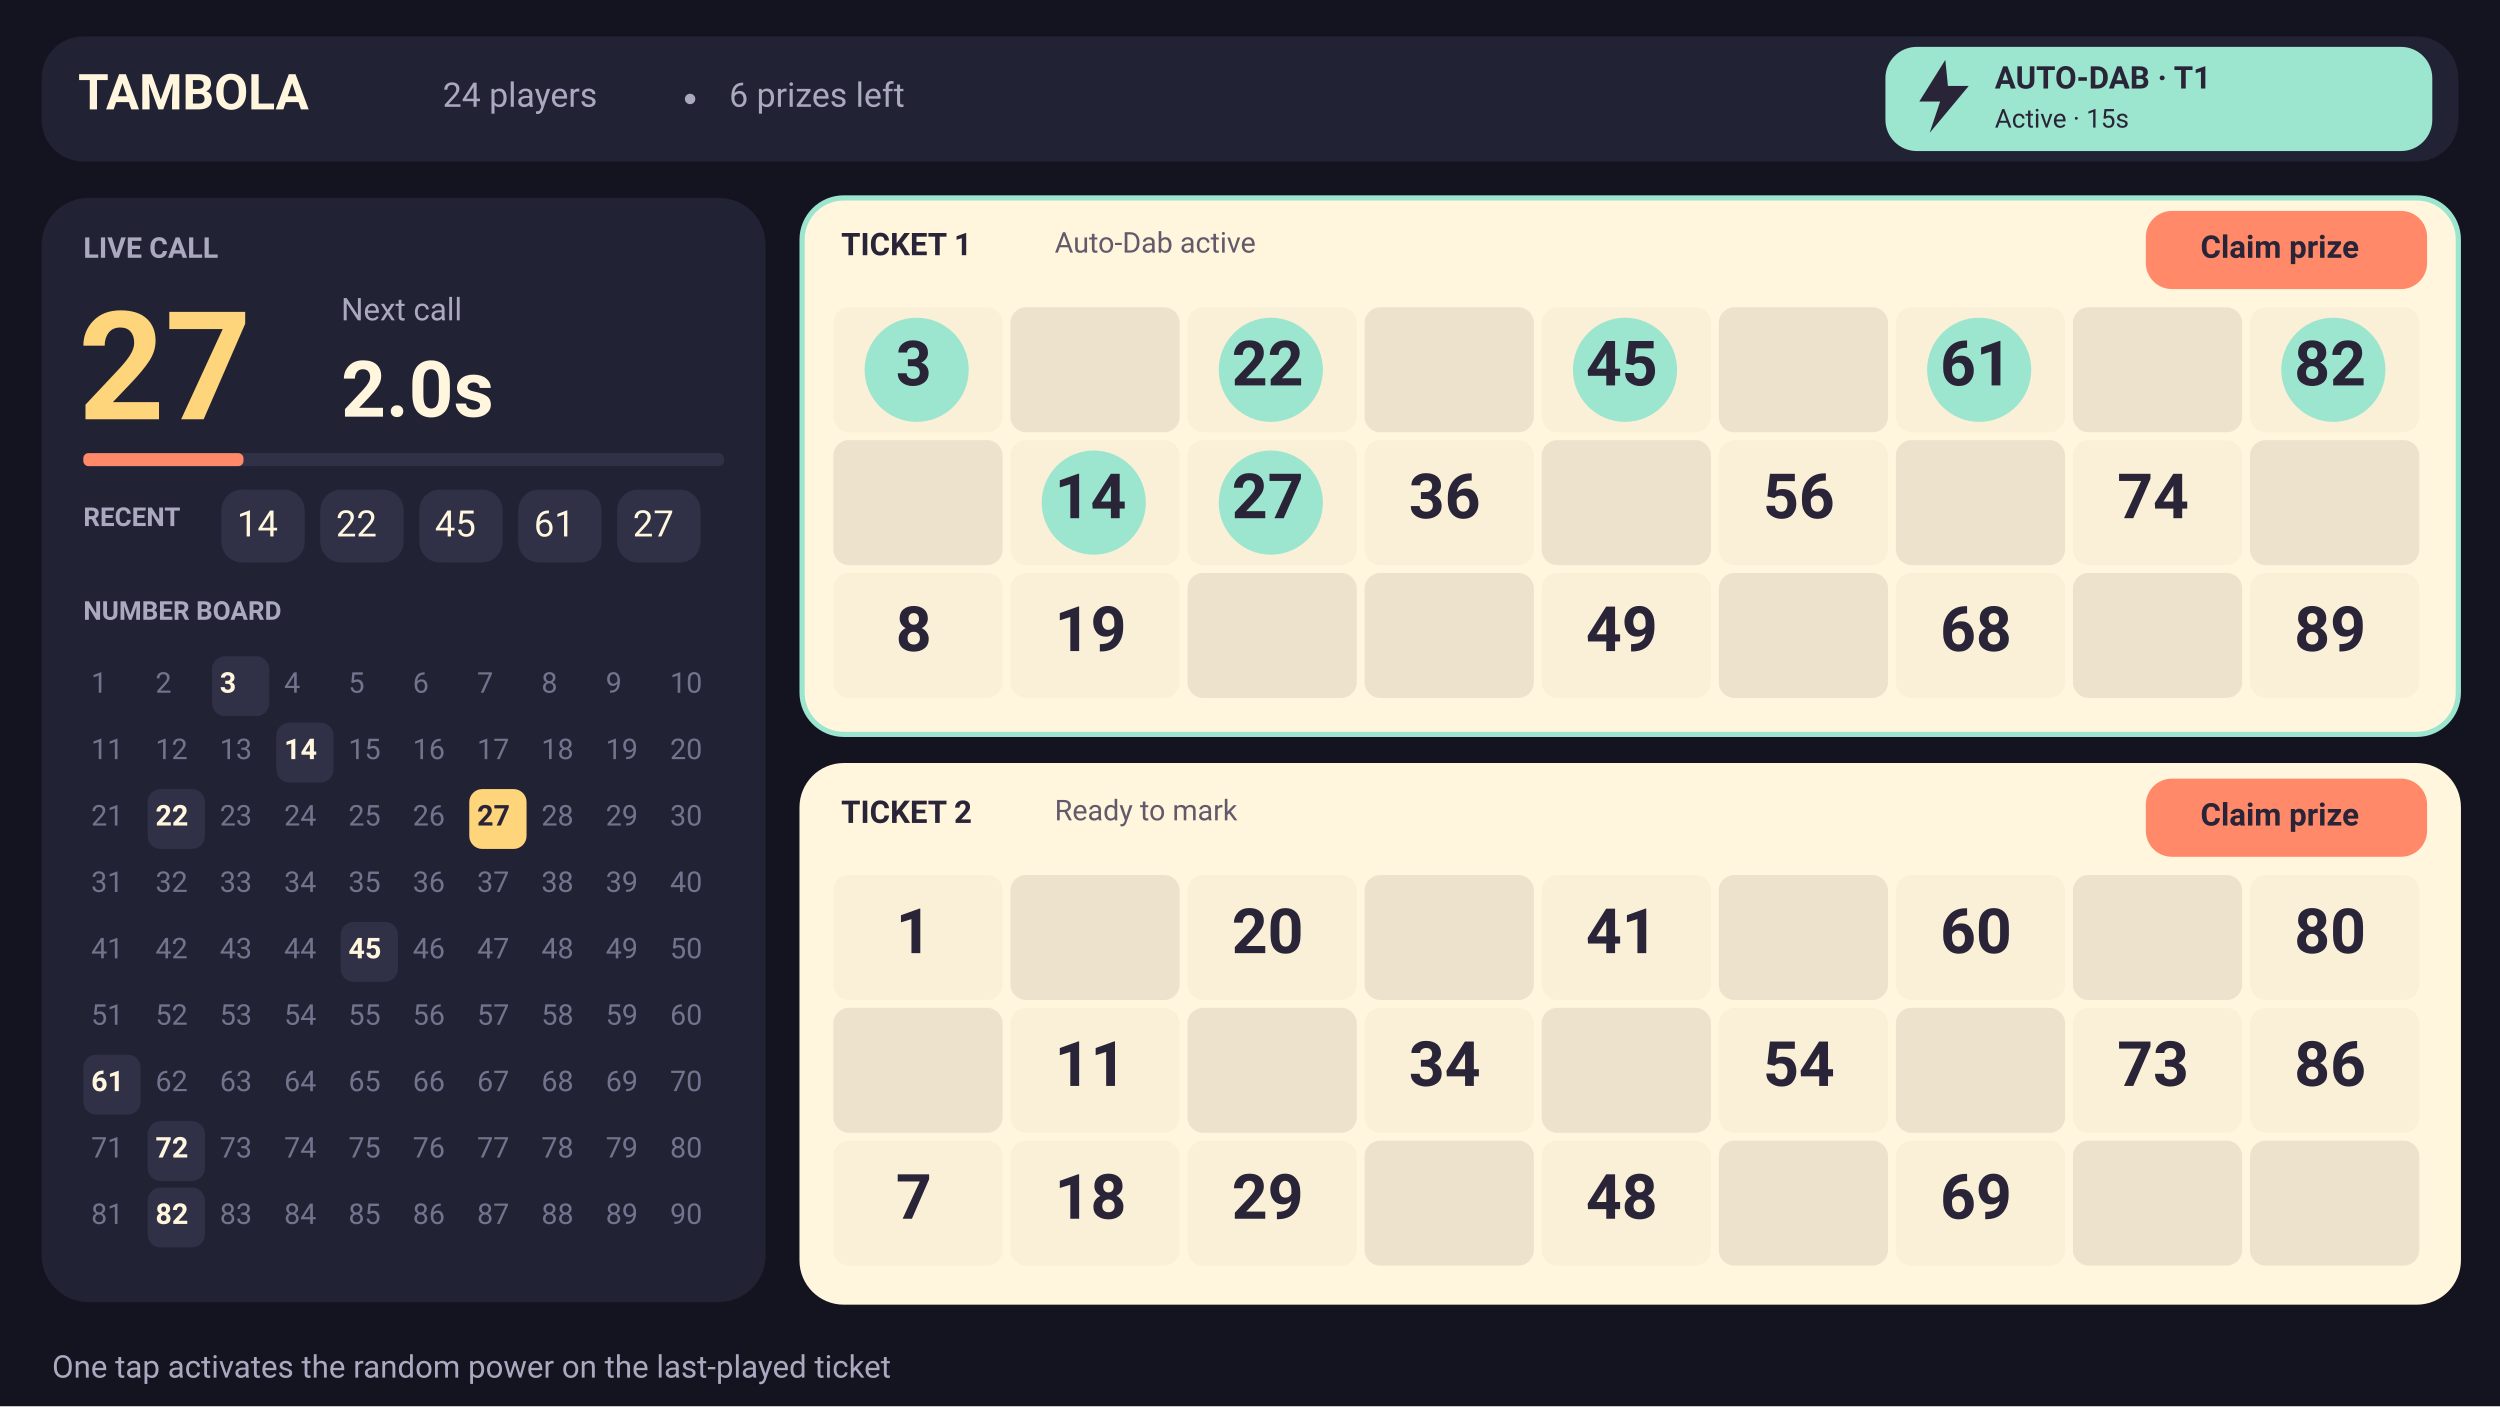
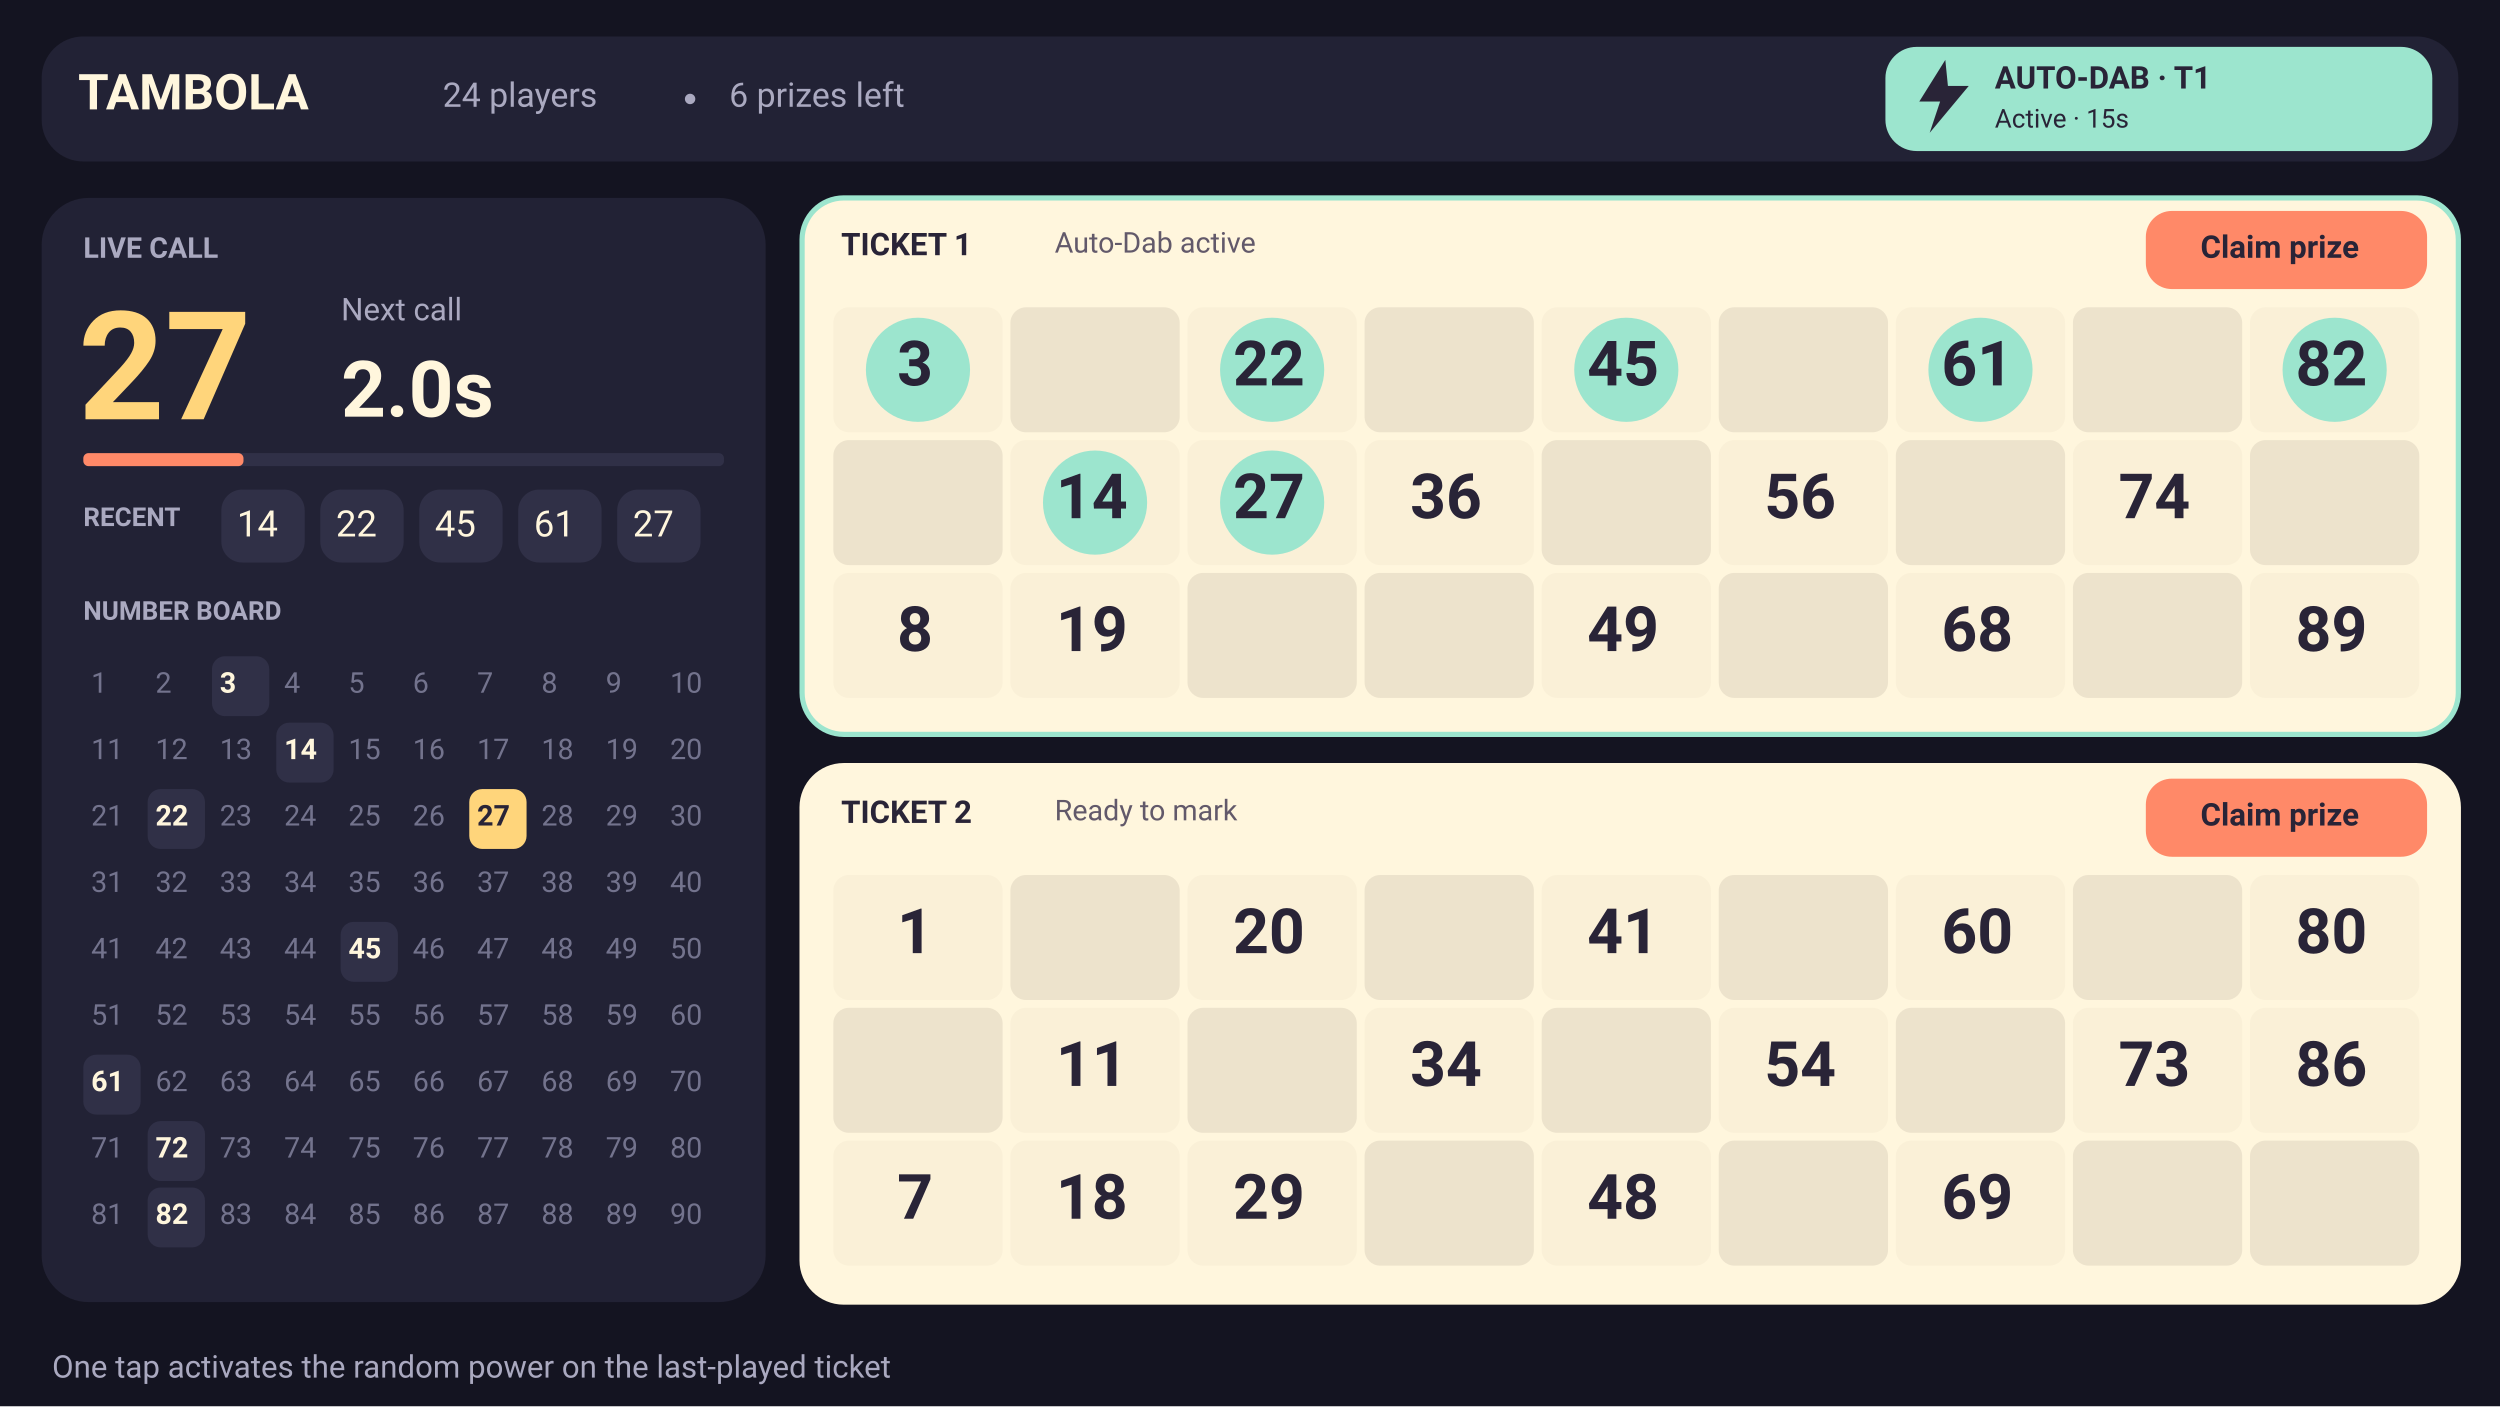
<svg xmlns="http://www.w3.org/2000/svg" width="960" height="540" viewBox="0 0 960 540">
  <rect width="960" height="540" fill="#141421" />
  <rect x="16" y="14" width="928" height="48" rx="16" fill="#222235" />
  <text x="30" y="42" font-family="Segoe UI,Roboto,sans-serif" font-size="19" font-weight="700" fill="#FFF6DD">TAMBOLA</text>
  <text x="170" y="41" font-family="Segoe UI,Roboto,sans-serif" font-size="13" font-weight="400" fill="#AAA9C0">24 players</text>
  <circle cx="265" cy="38" r="2" fill="#AAA9C0" />
  <text x="280" y="41" font-family="Segoe UI,Roboto,sans-serif" font-size="13" font-weight="400" fill="#AAA9C0">6 prizes left</text>
  <rect x="724" y="18" width="210" height="40" rx="12" fill="#9CE5CE" />
  <polygon points="747,23 737,39 745,39 741,51 756,33 748,33" fill="#292437" />
  <text x="766" y="34" font-family="Segoe UI,Roboto,sans-serif" font-size="12" font-weight="700" fill="#292437">AUTO-DAB · T1</text>
  <text x="766" y="49" font-family="Segoe UI,Roboto,sans-serif" font-size="10" font-weight="400" fill="#292437">Active · 15s</text>
  <rect x="16" y="76" width="278" height="424" rx="18" fill="#222235" />
  <text x="32" y="99" font-family="Segoe UI,Roboto,sans-serif" font-size="11" font-weight="700" fill="#AAA9C0">LIVE CALL</text>
  <text x="30" y="161" font-family="Segoe UI,Roboto,sans-serif" font-size="58" font-weight="700" fill="#FFD57B">27</text>
  <text x="131" y="123" font-family="Segoe UI,Roboto,sans-serif" font-size="12" font-weight="400" fill="#AAA9C0">Next call</text>
  <text x="131" y="160" font-family="Segoe UI,Roboto,sans-serif" font-size="30" font-weight="700" fill="#FFF6DD">2.0s</text>
  <rect x="32" y="174" width="246" height="5" rx="2" fill="#303047" />
  <rect x="32" y="174" width="61.5" height="5" rx="2" fill="#FF8968" />
  <text x="32" y="202" font-family="Segoe UI,Roboto,sans-serif" font-size="10" font-weight="700" fill="#AAA9C0">RECENT</text>
  <rect x="85" y="188" width="32" height="28" rx="8" fill="#303047" />
  <text x="91" y="206" font-family="Segoe UI,Roboto,sans-serif" font-size="14" font-weight="400" fill="#FFF6DD">14</text>
  <rect x="123" y="188" width="32" height="28" rx="8" fill="#303047" />
  <text x="129" y="206" font-family="Segoe UI,Roboto,sans-serif" font-size="14" font-weight="400" fill="#FFF6DD">22</text>
  <rect x="161" y="188" width="32" height="28" rx="8" fill="#303047" />
  <text x="167" y="206" font-family="Segoe UI,Roboto,sans-serif" font-size="14" font-weight="400" fill="#FFF6DD">45</text>
  <rect x="199" y="188" width="32" height="28" rx="8" fill="#303047" />
  <text x="205" y="206" font-family="Segoe UI,Roboto,sans-serif" font-size="14" font-weight="400" fill="#FFF6DD">61</text>
  <rect x="237" y="188" width="32" height="28" rx="8" fill="#303047" />
  <text x="243" y="206" font-family="Segoe UI,Roboto,sans-serif" font-size="14" font-weight="400" fill="#FFF6DD">27</text>
  <text x="32" y="238" font-family="Segoe UI,Roboto,sans-serif" font-size="10" font-weight="700" fill="#AAA9C0">NUMBER BOARD</text>
  <text x="35.0" y="266.0" font-family="Segoe UI,Roboto,sans-serif" font-size="11" font-weight="400" fill="#73738D">1</text>
  <text x="59.7" y="266.0" font-family="Segoe UI,Roboto,sans-serif" font-size="11" font-weight="400" fill="#73738D">2</text>
  <rect x="81.4" y="252.0" width="22" height="23" rx="5" fill="#303047" />
  <text x="84.4" y="266.0" font-family="Segoe UI,Roboto,sans-serif" font-size="11" font-weight="700" fill="#FFF6DD">3</text>
  <text x="109.1" y="266.0" font-family="Segoe UI,Roboto,sans-serif" font-size="11" font-weight="400" fill="#73738D">4</text>
  <text x="133.8" y="266.0" font-family="Segoe UI,Roboto,sans-serif" font-size="11" font-weight="400" fill="#73738D">5</text>
  <text x="158.5" y="266.0" font-family="Segoe UI,Roboto,sans-serif" font-size="11" font-weight="400" fill="#73738D">6</text>
  <text x="183.2" y="266.0" font-family="Segoe UI,Roboto,sans-serif" font-size="11" font-weight="400" fill="#73738D">7</text>
  <text x="207.9" y="266.0" font-family="Segoe UI,Roboto,sans-serif" font-size="11" font-weight="400" fill="#73738D">8</text>
  <text x="232.6" y="266.0" font-family="Segoe UI,Roboto,sans-serif" font-size="11" font-weight="400" fill="#73738D">9</text>
  <text x="257.3" y="266.0" font-family="Segoe UI,Roboto,sans-serif" font-size="11" font-weight="400" fill="#73738D">10</text>
  <text x="35.0" y="291.5" font-family="Segoe UI,Roboto,sans-serif" font-size="11" font-weight="400" fill="#73738D">11</text>
  <text x="59.7" y="291.5" font-family="Segoe UI,Roboto,sans-serif" font-size="11" font-weight="400" fill="#73738D">12</text>
  <text x="84.4" y="291.5" font-family="Segoe UI,Roboto,sans-serif" font-size="11" font-weight="400" fill="#73738D">13</text>
  <rect x="106.1" y="277.5" width="22" height="23" rx="5" fill="#303047" />
  <text x="109.1" y="291.5" font-family="Segoe UI,Roboto,sans-serif" font-size="11" font-weight="700" fill="#FFF6DD">14</text>
  <text x="133.8" y="291.5" font-family="Segoe UI,Roboto,sans-serif" font-size="11" font-weight="400" fill="#73738D">15</text>
  <text x="158.5" y="291.5" font-family="Segoe UI,Roboto,sans-serif" font-size="11" font-weight="400" fill="#73738D">16</text>
  <text x="183.2" y="291.5" font-family="Segoe UI,Roboto,sans-serif" font-size="11" font-weight="400" fill="#73738D">17</text>
  <text x="207.9" y="291.5" font-family="Segoe UI,Roboto,sans-serif" font-size="11" font-weight="400" fill="#73738D">18</text>
  <text x="232.6" y="291.5" font-family="Segoe UI,Roboto,sans-serif" font-size="11" font-weight="400" fill="#73738D">19</text>
  <text x="257.3" y="291.5" font-family="Segoe UI,Roboto,sans-serif" font-size="11" font-weight="400" fill="#73738D">20</text>
  <text x="35.0" y="317.0" font-family="Segoe UI,Roboto,sans-serif" font-size="11" font-weight="400" fill="#73738D">21</text>
  <rect x="56.7" y="303.0" width="22" height="23" rx="5" fill="#303047" />
  <text x="59.7" y="317.0" font-family="Segoe UI,Roboto,sans-serif" font-size="11" font-weight="700" fill="#FFF6DD">22</text>
  <text x="84.4" y="317.0" font-family="Segoe UI,Roboto,sans-serif" font-size="11" font-weight="400" fill="#73738D">23</text>
  <text x="109.1" y="317.0" font-family="Segoe UI,Roboto,sans-serif" font-size="11" font-weight="400" fill="#73738D">24</text>
  <text x="133.8" y="317.0" font-family="Segoe UI,Roboto,sans-serif" font-size="11" font-weight="400" fill="#73738D">25</text>
  <text x="158.5" y="317.0" font-family="Segoe UI,Roboto,sans-serif" font-size="11" font-weight="400" fill="#73738D">26</text>
  <rect x="180.2" y="303.0" width="22" height="23" rx="5" fill="#FFD57B" />
  <text x="183.2" y="317.0" font-family="Segoe UI,Roboto,sans-serif" font-size="11" font-weight="700" fill="#292437">27</text>
  <text x="207.9" y="317.0" font-family="Segoe UI,Roboto,sans-serif" font-size="11" font-weight="400" fill="#73738D">28</text>
  <text x="232.6" y="317.0" font-family="Segoe UI,Roboto,sans-serif" font-size="11" font-weight="400" fill="#73738D">29</text>
  <text x="257.3" y="317.0" font-family="Segoe UI,Roboto,sans-serif" font-size="11" font-weight="400" fill="#73738D">30</text>
  <text x="35.0" y="342.5" font-family="Segoe UI,Roboto,sans-serif" font-size="11" font-weight="400" fill="#73738D">31</text>
  <text x="59.7" y="342.5" font-family="Segoe UI,Roboto,sans-serif" font-size="11" font-weight="400" fill="#73738D">32</text>
  <text x="84.4" y="342.5" font-family="Segoe UI,Roboto,sans-serif" font-size="11" font-weight="400" fill="#73738D">33</text>
  <text x="109.1" y="342.5" font-family="Segoe UI,Roboto,sans-serif" font-size="11" font-weight="400" fill="#73738D">34</text>
  <text x="133.8" y="342.5" font-family="Segoe UI,Roboto,sans-serif" font-size="11" font-weight="400" fill="#73738D">35</text>
  <text x="158.5" y="342.5" font-family="Segoe UI,Roboto,sans-serif" font-size="11" font-weight="400" fill="#73738D">36</text>
  <text x="183.2" y="342.5" font-family="Segoe UI,Roboto,sans-serif" font-size="11" font-weight="400" fill="#73738D">37</text>
  <text x="207.9" y="342.5" font-family="Segoe UI,Roboto,sans-serif" font-size="11" font-weight="400" fill="#73738D">38</text>
  <text x="232.6" y="342.5" font-family="Segoe UI,Roboto,sans-serif" font-size="11" font-weight="400" fill="#73738D">39</text>
  <text x="257.3" y="342.5" font-family="Segoe UI,Roboto,sans-serif" font-size="11" font-weight="400" fill="#73738D">40</text>
  <text x="35.0" y="368.0" font-family="Segoe UI,Roboto,sans-serif" font-size="11" font-weight="400" fill="#73738D">41</text>
  <text x="59.7" y="368.0" font-family="Segoe UI,Roboto,sans-serif" font-size="11" font-weight="400" fill="#73738D">42</text>
  <text x="84.4" y="368.0" font-family="Segoe UI,Roboto,sans-serif" font-size="11" font-weight="400" fill="#73738D">43</text>
  <text x="109.1" y="368.0" font-family="Segoe UI,Roboto,sans-serif" font-size="11" font-weight="400" fill="#73738D">44</text>
  <rect x="130.8" y="354.0" width="22" height="23" rx="5" fill="#303047" />
  <text x="133.8" y="368.0" font-family="Segoe UI,Roboto,sans-serif" font-size="11" font-weight="700" fill="#FFF6DD">45</text>
  <text x="158.5" y="368.0" font-family="Segoe UI,Roboto,sans-serif" font-size="11" font-weight="400" fill="#73738D">46</text>
  <text x="183.2" y="368.0" font-family="Segoe UI,Roboto,sans-serif" font-size="11" font-weight="400" fill="#73738D">47</text>
  <text x="207.9" y="368.0" font-family="Segoe UI,Roboto,sans-serif" font-size="11" font-weight="400" fill="#73738D">48</text>
  <text x="232.6" y="368.0" font-family="Segoe UI,Roboto,sans-serif" font-size="11" font-weight="400" fill="#73738D">49</text>
  <text x="257.3" y="368.0" font-family="Segoe UI,Roboto,sans-serif" font-size="11" font-weight="400" fill="#73738D">50</text>
  <text x="35.0" y="393.5" font-family="Segoe UI,Roboto,sans-serif" font-size="11" font-weight="400" fill="#73738D">51</text>
  <text x="59.7" y="393.5" font-family="Segoe UI,Roboto,sans-serif" font-size="11" font-weight="400" fill="#73738D">52</text>
  <text x="84.4" y="393.5" font-family="Segoe UI,Roboto,sans-serif" font-size="11" font-weight="400" fill="#73738D">53</text>
  <text x="109.1" y="393.5" font-family="Segoe UI,Roboto,sans-serif" font-size="11" font-weight="400" fill="#73738D">54</text>
  <text x="133.8" y="393.5" font-family="Segoe UI,Roboto,sans-serif" font-size="11" font-weight="400" fill="#73738D">55</text>
  <text x="158.5" y="393.5" font-family="Segoe UI,Roboto,sans-serif" font-size="11" font-weight="400" fill="#73738D">56</text>
  <text x="183.2" y="393.5" font-family="Segoe UI,Roboto,sans-serif" font-size="11" font-weight="400" fill="#73738D">57</text>
  <text x="207.9" y="393.5" font-family="Segoe UI,Roboto,sans-serif" font-size="11" font-weight="400" fill="#73738D">58</text>
  <text x="232.6" y="393.5" font-family="Segoe UI,Roboto,sans-serif" font-size="11" font-weight="400" fill="#73738D">59</text>
  <text x="257.3" y="393.5" font-family="Segoe UI,Roboto,sans-serif" font-size="11" font-weight="400" fill="#73738D">60</text>
  <rect x="32.0" y="405.0" width="22" height="23" rx="5" fill="#303047" />
  <text x="35.0" y="419.0" font-family="Segoe UI,Roboto,sans-serif" font-size="11" font-weight="700" fill="#FFF6DD">61</text>
  <text x="59.7" y="419.0" font-family="Segoe UI,Roboto,sans-serif" font-size="11" font-weight="400" fill="#73738D">62</text>
  <text x="84.4" y="419.0" font-family="Segoe UI,Roboto,sans-serif" font-size="11" font-weight="400" fill="#73738D">63</text>
  <text x="109.1" y="419.0" font-family="Segoe UI,Roboto,sans-serif" font-size="11" font-weight="400" fill="#73738D">64</text>
  <text x="133.8" y="419.0" font-family="Segoe UI,Roboto,sans-serif" font-size="11" font-weight="400" fill="#73738D">65</text>
  <text x="158.5" y="419.0" font-family="Segoe UI,Roboto,sans-serif" font-size="11" font-weight="400" fill="#73738D">66</text>
  <text x="183.2" y="419.0" font-family="Segoe UI,Roboto,sans-serif" font-size="11" font-weight="400" fill="#73738D">67</text>
  <text x="207.9" y="419.0" font-family="Segoe UI,Roboto,sans-serif" font-size="11" font-weight="400" fill="#73738D">68</text>
  <text x="232.6" y="419.0" font-family="Segoe UI,Roboto,sans-serif" font-size="11" font-weight="400" fill="#73738D">69</text>
  <text x="257.3" y="419.0" font-family="Segoe UI,Roboto,sans-serif" font-size="11" font-weight="400" fill="#73738D">70</text>
  <text x="35.0" y="444.5" font-family="Segoe UI,Roboto,sans-serif" font-size="11" font-weight="400" fill="#73738D">71</text>
  <rect x="56.7" y="430.5" width="22" height="23" rx="5" fill="#303047" />
  <text x="59.7" y="444.5" font-family="Segoe UI,Roboto,sans-serif" font-size="11" font-weight="700" fill="#FFF6DD">72</text>
  <text x="84.4" y="444.5" font-family="Segoe UI,Roboto,sans-serif" font-size="11" font-weight="400" fill="#73738D">73</text>
  <text x="109.1" y="444.5" font-family="Segoe UI,Roboto,sans-serif" font-size="11" font-weight="400" fill="#73738D">74</text>
  <text x="133.8" y="444.5" font-family="Segoe UI,Roboto,sans-serif" font-size="11" font-weight="400" fill="#73738D">75</text>
  <text x="158.5" y="444.5" font-family="Segoe UI,Roboto,sans-serif" font-size="11" font-weight="400" fill="#73738D">76</text>
  <text x="183.2" y="444.5" font-family="Segoe UI,Roboto,sans-serif" font-size="11" font-weight="400" fill="#73738D">77</text>
  <text x="207.9" y="444.5" font-family="Segoe UI,Roboto,sans-serif" font-size="11" font-weight="400" fill="#73738D">78</text>
  <text x="232.6" y="444.5" font-family="Segoe UI,Roboto,sans-serif" font-size="11" font-weight="400" fill="#73738D">79</text>
  <text x="257.3" y="444.5" font-family="Segoe UI,Roboto,sans-serif" font-size="11" font-weight="400" fill="#73738D">80</text>
  <text x="35.0" y="470.0" font-family="Segoe UI,Roboto,sans-serif" font-size="11" font-weight="400" fill="#73738D">81</text>
  <rect x="56.7" y="456.0" width="22" height="23" rx="5" fill="#303047" />
  <text x="59.7" y="470.0" font-family="Segoe UI,Roboto,sans-serif" font-size="11" font-weight="700" fill="#FFF6DD">82</text>
  <text x="84.4" y="470.0" font-family="Segoe UI,Roboto,sans-serif" font-size="11" font-weight="400" fill="#73738D">83</text>
  <text x="109.1" y="470.0" font-family="Segoe UI,Roboto,sans-serif" font-size="11" font-weight="400" fill="#73738D">84</text>
  <text x="133.8" y="470.0" font-family="Segoe UI,Roboto,sans-serif" font-size="11" font-weight="400" fill="#73738D">85</text>
  <text x="158.5" y="470.0" font-family="Segoe UI,Roboto,sans-serif" font-size="11" font-weight="400" fill="#73738D">86</text>
  <text x="183.2" y="470.0" font-family="Segoe UI,Roboto,sans-serif" font-size="11" font-weight="400" fill="#73738D">87</text>
  <text x="207.9" y="470.0" font-family="Segoe UI,Roboto,sans-serif" font-size="11" font-weight="400" fill="#73738D">88</text>
  <text x="232.6" y="470.0" font-family="Segoe UI,Roboto,sans-serif" font-size="11" font-weight="400" fill="#73738D">89</text>
  <text x="257.3" y="470.0" font-family="Segoe UI,Roboto,sans-serif" font-size="11" font-weight="400" fill="#73738D">90</text>
  <rect x="308" y="76" width="636" height="206" rx="16" fill="#FFF6DD" stroke="#9CE5CE" stroke-width="2" />
  <text x="323" y="98" font-family="Segoe UI,Roboto,sans-serif" font-size="12" font-weight="700" fill="#292437">TICKET 1</text>
  <text x="405" y="97" font-family="Segoe UI,Roboto,sans-serif" font-size="11" font-weight="400" fill="#62596A">Auto-Dab active</text>
  <rect x="824" y="81" width="108" height="30" rx="10" fill="#FF8968" />
  <text x="845" y="99" font-family="Segoe UI,Roboto,sans-serif" font-size="12" font-weight="700" fill="#292437">Claim prize</text>
  <rect x="320" y="118" width="65" height="48" rx="6" fill="#FAF0D7" />
-   <circle cx="352" cy="142" r="20" fill="#9CE5CE" />
-   <text x="344" y="148" font-family="Segoe UI,Roboto,sans-serif" font-size="24" font-weight="700" fill="#292437">3</text>
+   <circle cx="352.5" cy="142" r="20" fill="#9CE5CE" />
+   <text x="344.5" y="148" font-family="Segoe UI,Roboto,sans-serif" font-size="24" font-weight="700" fill="#292437">3</text>
  <rect x="388" y="118" width="65" height="48" rx="6" fill="#EDE3CC" />
  <rect x="456" y="118" width="65" height="48" rx="6" fill="#FAF0D7" />
-   <circle cx="488" cy="142" r="20" fill="#9CE5CE" />
-   <text x="473" y="148" font-family="Segoe UI,Roboto,sans-serif" font-size="24" font-weight="700" fill="#292437">22</text>
+   <circle cx="488.5" cy="142" r="20" fill="#9CE5CE" />
+   <text x="473.5" y="148" font-family="Segoe UI,Roboto,sans-serif" font-size="24" font-weight="700" fill="#292437">22</text>
  <rect x="524" y="118" width="65" height="48" rx="6" fill="#EDE3CC" />
  <rect x="592" y="118" width="65" height="48" rx="6" fill="#FAF0D7" />
-   <circle cx="624" cy="142" r="20" fill="#9CE5CE" />
-   <text x="609" y="148" font-family="Segoe UI,Roboto,sans-serif" font-size="24" font-weight="700" fill="#292437">45</text>
+   <circle cx="624.5" cy="142" r="20" fill="#9CE5CE" />
+   <text x="609.5" y="148" font-family="Segoe UI,Roboto,sans-serif" font-size="24" font-weight="700" fill="#292437">45</text>
  <rect x="660" y="118" width="65" height="48" rx="6" fill="#EDE3CC" />
  <rect x="728" y="118" width="65" height="48" rx="6" fill="#FAF0D7" />
-   <circle cx="760" cy="142" r="20" fill="#9CE5CE" />
-   <text x="745" y="148" font-family="Segoe UI,Roboto,sans-serif" font-size="24" font-weight="700" fill="#292437">61</text>
+   <circle cx="760.5" cy="142" r="20" fill="#9CE5CE" />
+   <text x="745.5" y="148" font-family="Segoe UI,Roboto,sans-serif" font-size="24" font-weight="700" fill="#292437">61</text>
  <rect x="796" y="118" width="65" height="48" rx="6" fill="#EDE3CC" />
  <rect x="864" y="118" width="65" height="48" rx="6" fill="#FAF0D7" />
-   <circle cx="896" cy="142" r="20" fill="#9CE5CE" />
-   <text x="881" y="148" font-family="Segoe UI,Roboto,sans-serif" font-size="24" font-weight="700" fill="#292437">82</text>
+   <circle cx="896.5" cy="142" r="20" fill="#9CE5CE" />
+   <text x="881.5" y="148" font-family="Segoe UI,Roboto,sans-serif" font-size="24" font-weight="700" fill="#292437">82</text>
  <rect x="320" y="169" width="65" height="48" rx="6" fill="#EDE3CC" />
  <rect x="388" y="169" width="65" height="48" rx="6" fill="#FAF0D7" />
-   <circle cx="420" cy="193" r="20" fill="#9CE5CE" />
-   <text x="405" y="199" font-family="Segoe UI,Roboto,sans-serif" font-size="24" font-weight="700" fill="#292437">14</text>
+   <circle cx="420.5" cy="193" r="20" fill="#9CE5CE" />
+   <text x="405.5" y="199" font-family="Segoe UI,Roboto,sans-serif" font-size="24" font-weight="700" fill="#292437">14</text>
  <rect x="456" y="169" width="65" height="48" rx="6" fill="#FAF0D7" />
-   <circle cx="488" cy="193" r="20" fill="#9CE5CE" />
-   <text x="473" y="199" font-family="Segoe UI,Roboto,sans-serif" font-size="24" font-weight="700" fill="#292437">27</text>
+   <circle cx="488.5" cy="193" r="20" fill="#9CE5CE" />
+   <text x="473.5" y="199" font-family="Segoe UI,Roboto,sans-serif" font-size="24" font-weight="700" fill="#292437">27</text>
  <rect x="524" y="169" width="65" height="48" rx="6" fill="#FAF0D7" />
-   <text x="541" y="199" font-family="Segoe UI,Roboto,sans-serif" font-size="24" font-weight="700" fill="#292437">36</text>
+   <text x="541.5" y="199" font-family="Segoe UI,Roboto,sans-serif" font-size="24" font-weight="700" fill="#292437">36</text>
  <rect x="592" y="169" width="65" height="48" rx="6" fill="#EDE3CC" />
  <rect x="660" y="169" width="65" height="48" rx="6" fill="#FAF0D7" />
-   <text x="677" y="199" font-family="Segoe UI,Roboto,sans-serif" font-size="24" font-weight="700" fill="#292437">56</text>
+   <text x="677.5" y="199" font-family="Segoe UI,Roboto,sans-serif" font-size="24" font-weight="700" fill="#292437">56</text>
  <rect x="728" y="169" width="65" height="48" rx="6" fill="#EDE3CC" />
  <rect x="796" y="169" width="65" height="48" rx="6" fill="#FAF0D7" />
-   <text x="813" y="199" font-family="Segoe UI,Roboto,sans-serif" font-size="24" font-weight="700" fill="#292437">74</text>
+   <text x="813.5" y="199" font-family="Segoe UI,Roboto,sans-serif" font-size="24" font-weight="700" fill="#292437">74</text>
  <rect x="864" y="169" width="65" height="48" rx="6" fill="#EDE3CC" />
  <rect x="320" y="220" width="65" height="48" rx="6" fill="#FAF0D7" />
-   <text x="344" y="250" font-family="Segoe UI,Roboto,sans-serif" font-size="24" font-weight="700" fill="#292437">8</text>
+   <text x="344.5" y="250" font-family="Segoe UI,Roboto,sans-serif" font-size="24" font-weight="700" fill="#292437">8</text>
  <rect x="388" y="220" width="65" height="48" rx="6" fill="#FAF0D7" />
-   <text x="405" y="250" font-family="Segoe UI,Roboto,sans-serif" font-size="24" font-weight="700" fill="#292437">19</text>
+   <text x="405.5" y="250" font-family="Segoe UI,Roboto,sans-serif" font-size="24" font-weight="700" fill="#292437">19</text>
  <rect x="456" y="220" width="65" height="48" rx="6" fill="#EDE3CC" />
  <rect x="524" y="220" width="65" height="48" rx="6" fill="#EDE3CC" />
  <rect x="592" y="220" width="65" height="48" rx="6" fill="#FAF0D7" />
-   <text x="609" y="250" font-family="Segoe UI,Roboto,sans-serif" font-size="24" font-weight="700" fill="#292437">49</text>
+   <text x="609.5" y="250" font-family="Segoe UI,Roboto,sans-serif" font-size="24" font-weight="700" fill="#292437">49</text>
  <rect x="660" y="220" width="65" height="48" rx="6" fill="#EDE3CC" />
  <rect x="728" y="220" width="65" height="48" rx="6" fill="#FAF0D7" />
-   <text x="745" y="250" font-family="Segoe UI,Roboto,sans-serif" font-size="24" font-weight="700" fill="#292437">68</text>
+   <text x="745.5" y="250" font-family="Segoe UI,Roboto,sans-serif" font-size="24" font-weight="700" fill="#292437">68</text>
  <rect x="796" y="220" width="65" height="48" rx="6" fill="#EDE3CC" />
  <rect x="864" y="220" width="65" height="48" rx="6" fill="#FAF0D7" />
-   <text x="881" y="250" font-family="Segoe UI,Roboto,sans-serif" font-size="24" font-weight="700" fill="#292437">89</text>
+   <text x="881.5" y="250" font-family="Segoe UI,Roboto,sans-serif" font-size="24" font-weight="700" fill="#292437">89</text>
  <rect x="308" y="294" width="636" height="206" rx="16" fill="#FFF6DD" stroke="#FFF6DD" stroke-width="2" />
  <text x="323" y="316" font-family="Segoe UI,Roboto,sans-serif" font-size="12" font-weight="700" fill="#292437">TICKET 2</text>
  <text x="405" y="315" font-family="Segoe UI,Roboto,sans-serif" font-size="11" font-weight="400" fill="#62596A">Ready to mark</text>
  <rect x="824" y="299" width="108" height="30" rx="10" fill="#FF8968" />
  <text x="845" y="317" font-family="Segoe UI,Roboto,sans-serif" font-size="12" font-weight="700" fill="#292437">Claim prize</text>
  <rect x="320" y="336" width="65" height="48" rx="6" fill="#FAF0D7" />
-   <text x="344" y="366" font-family="Segoe UI,Roboto,sans-serif" font-size="24" font-weight="700" fill="#292437">1</text>
+   <text x="344.5" y="366" font-family="Segoe UI,Roboto,sans-serif" font-size="24" font-weight="700" fill="#292437">1</text>
  <rect x="388" y="336" width="65" height="48" rx="6" fill="#EDE3CC" />
  <rect x="456" y="336" width="65" height="48" rx="6" fill="#FAF0D7" />
-   <text x="473" y="366" font-family="Segoe UI,Roboto,sans-serif" font-size="24" font-weight="700" fill="#292437">20</text>
+   <text x="473.5" y="366" font-family="Segoe UI,Roboto,sans-serif" font-size="24" font-weight="700" fill="#292437">20</text>
  <rect x="524" y="336" width="65" height="48" rx="6" fill="#EDE3CC" />
  <rect x="592" y="336" width="65" height="48" rx="6" fill="#FAF0D7" />
-   <text x="609" y="366" font-family="Segoe UI,Roboto,sans-serif" font-size="24" font-weight="700" fill="#292437">41</text>
+   <text x="609.5" y="366" font-family="Segoe UI,Roboto,sans-serif" font-size="24" font-weight="700" fill="#292437">41</text>
  <rect x="660" y="336" width="65" height="48" rx="6" fill="#EDE3CC" />
  <rect x="728" y="336" width="65" height="48" rx="6" fill="#FAF0D7" />
-   <text x="745" y="366" font-family="Segoe UI,Roboto,sans-serif" font-size="24" font-weight="700" fill="#292437">60</text>
+   <text x="745.5" y="366" font-family="Segoe UI,Roboto,sans-serif" font-size="24" font-weight="700" fill="#292437">60</text>
  <rect x="796" y="336" width="65" height="48" rx="6" fill="#EDE3CC" />
  <rect x="864" y="336" width="65" height="48" rx="6" fill="#FAF0D7" />
-   <text x="881" y="366" font-family="Segoe UI,Roboto,sans-serif" font-size="24" font-weight="700" fill="#292437">80</text>
+   <text x="881.5" y="366" font-family="Segoe UI,Roboto,sans-serif" font-size="24" font-weight="700" fill="#292437">80</text>
  <rect x="320" y="387" width="65" height="48" rx="6" fill="#EDE3CC" />
  <rect x="388" y="387" width="65" height="48" rx="6" fill="#FAF0D7" />
-   <text x="405" y="417" font-family="Segoe UI,Roboto,sans-serif" font-size="24" font-weight="700" fill="#292437">11</text>
+   <text x="405.5" y="417" font-family="Segoe UI,Roboto,sans-serif" font-size="24" font-weight="700" fill="#292437">11</text>
  <rect x="456" y="387" width="65" height="48" rx="6" fill="#EDE3CC" />
  <rect x="524" y="387" width="65" height="48" rx="6" fill="#FAF0D7" />
-   <text x="541" y="417" font-family="Segoe UI,Roboto,sans-serif" font-size="24" font-weight="700" fill="#292437">34</text>
+   <text x="541.5" y="417" font-family="Segoe UI,Roboto,sans-serif" font-size="24" font-weight="700" fill="#292437">34</text>
  <rect x="592" y="387" width="65" height="48" rx="6" fill="#EDE3CC" />
  <rect x="660" y="387" width="65" height="48" rx="6" fill="#FAF0D7" />
-   <text x="677" y="417" font-family="Segoe UI,Roboto,sans-serif" font-size="24" font-weight="700" fill="#292437">54</text>
+   <text x="677.5" y="417" font-family="Segoe UI,Roboto,sans-serif" font-size="24" font-weight="700" fill="#292437">54</text>
  <rect x="728" y="387" width="65" height="48" rx="6" fill="#EDE3CC" />
  <rect x="796" y="387" width="65" height="48" rx="6" fill="#FAF0D7" />
-   <text x="813" y="417" font-family="Segoe UI,Roboto,sans-serif" font-size="24" font-weight="700" fill="#292437">73</text>
+   <text x="813.5" y="417" font-family="Segoe UI,Roboto,sans-serif" font-size="24" font-weight="700" fill="#292437">73</text>
  <rect x="864" y="387" width="65" height="48" rx="6" fill="#FAF0D7" />
-   <text x="881" y="417" font-family="Segoe UI,Roboto,sans-serif" font-size="24" font-weight="700" fill="#292437">86</text>
+   <text x="881.5" y="417" font-family="Segoe UI,Roboto,sans-serif" font-size="24" font-weight="700" fill="#292437">86</text>
  <rect x="320" y="438" width="65" height="48" rx="6" fill="#FAF0D7" />
-   <text x="344" y="468" font-family="Segoe UI,Roboto,sans-serif" font-size="24" font-weight="700" fill="#292437">7</text>
+   <text x="344.5" y="468" font-family="Segoe UI,Roboto,sans-serif" font-size="24" font-weight="700" fill="#292437">7</text>
  <rect x="388" y="438" width="65" height="48" rx="6" fill="#FAF0D7" />
-   <text x="405" y="468" font-family="Segoe UI,Roboto,sans-serif" font-size="24" font-weight="700" fill="#292437">18</text>
+   <text x="405.5" y="468" font-family="Segoe UI,Roboto,sans-serif" font-size="24" font-weight="700" fill="#292437">18</text>
  <rect x="456" y="438" width="65" height="48" rx="6" fill="#FAF0D7" />
-   <text x="473" y="468" font-family="Segoe UI,Roboto,sans-serif" font-size="24" font-weight="700" fill="#292437">29</text>
+   <text x="473.5" y="468" font-family="Segoe UI,Roboto,sans-serif" font-size="24" font-weight="700" fill="#292437">29</text>
  <rect x="524" y="438" width="65" height="48" rx="6" fill="#EDE3CC" />
  <rect x="592" y="438" width="65" height="48" rx="6" fill="#FAF0D7" />
-   <text x="609" y="468" font-family="Segoe UI,Roboto,sans-serif" font-size="24" font-weight="700" fill="#292437">48</text>
+   <text x="609.5" y="468" font-family="Segoe UI,Roboto,sans-serif" font-size="24" font-weight="700" fill="#292437">48</text>
  <rect x="660" y="438" width="65" height="48" rx="6" fill="#EDE3CC" />
  <rect x="728" y="438" width="65" height="48" rx="6" fill="#FAF0D7" />
-   <text x="745" y="468" font-family="Segoe UI,Roboto,sans-serif" font-size="24" font-weight="700" fill="#292437">69</text>
+   <text x="745.5" y="468" font-family="Segoe UI,Roboto,sans-serif" font-size="24" font-weight="700" fill="#292437">69</text>
  <rect x="796" y="438" width="65" height="48" rx="6" fill="#EDE3CC" />
  <rect x="864" y="438" width="65" height="48" rx="6" fill="#EDE3CC" />
  <text x="20" y="529" font-family="Segoe UI,Roboto,sans-serif" font-size="12" font-weight="400" fill="#AAA9C0">One tap activates the random power on the last-played ticket</text>
</svg>
